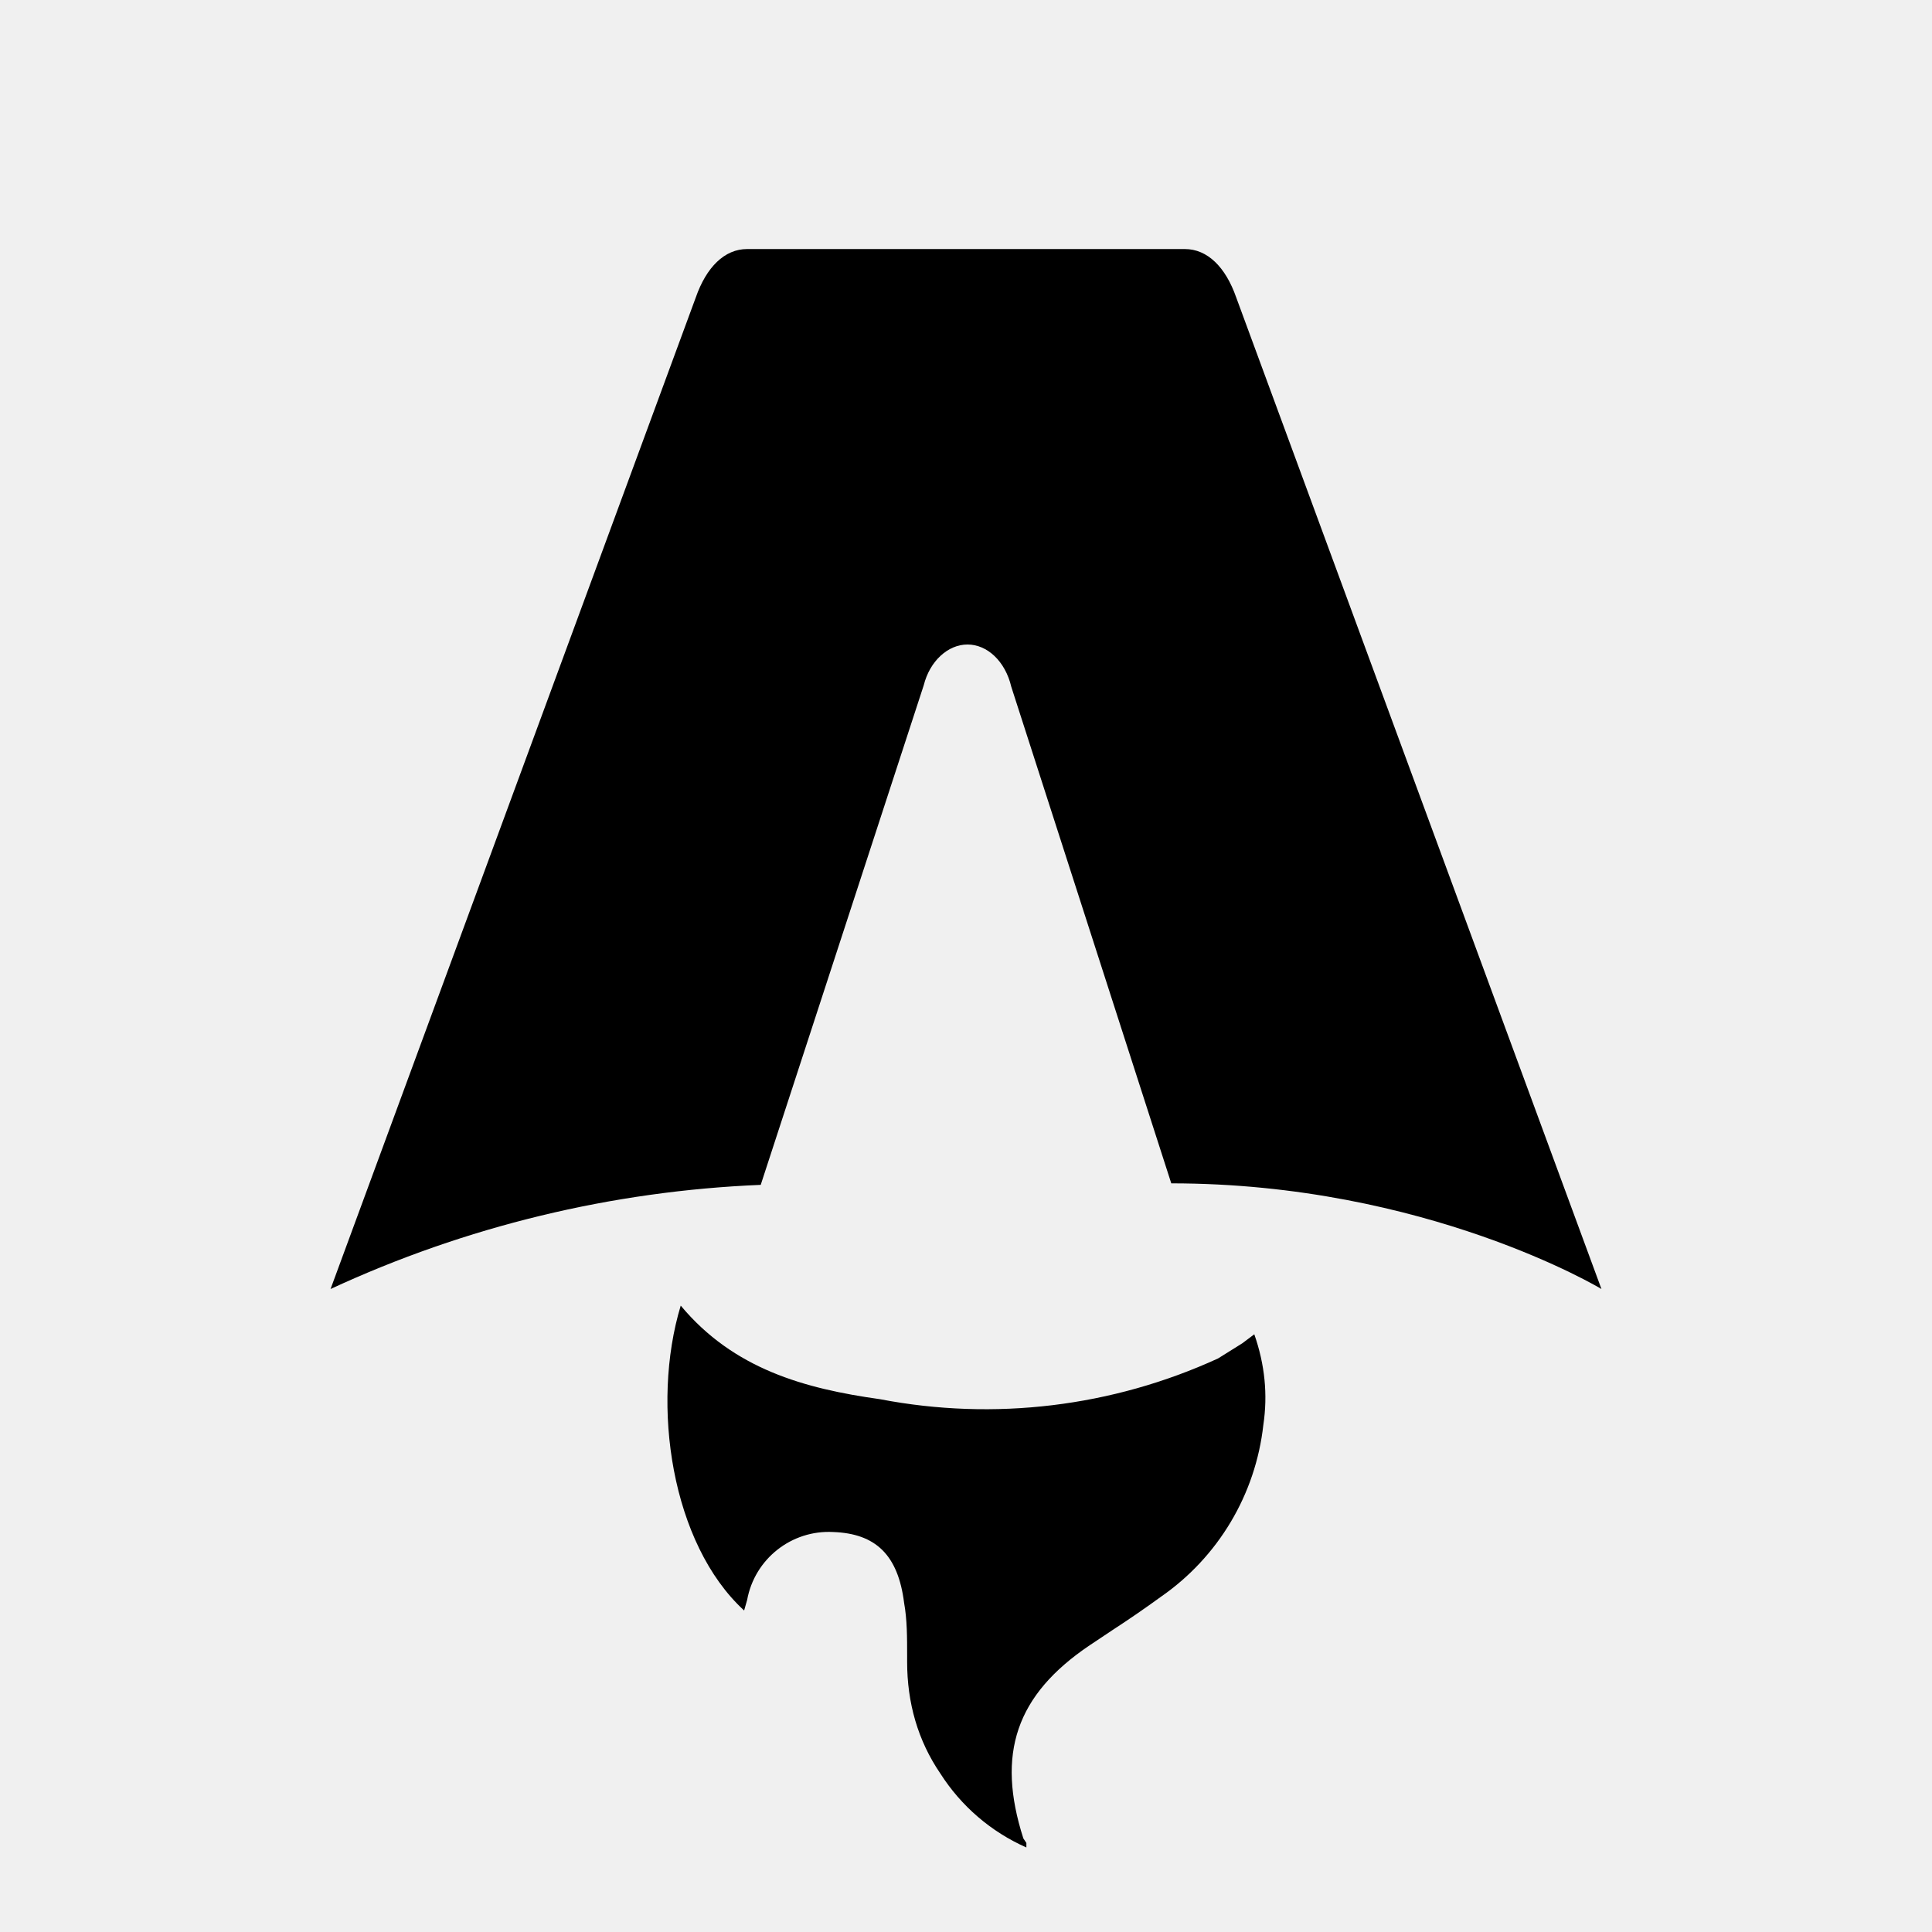
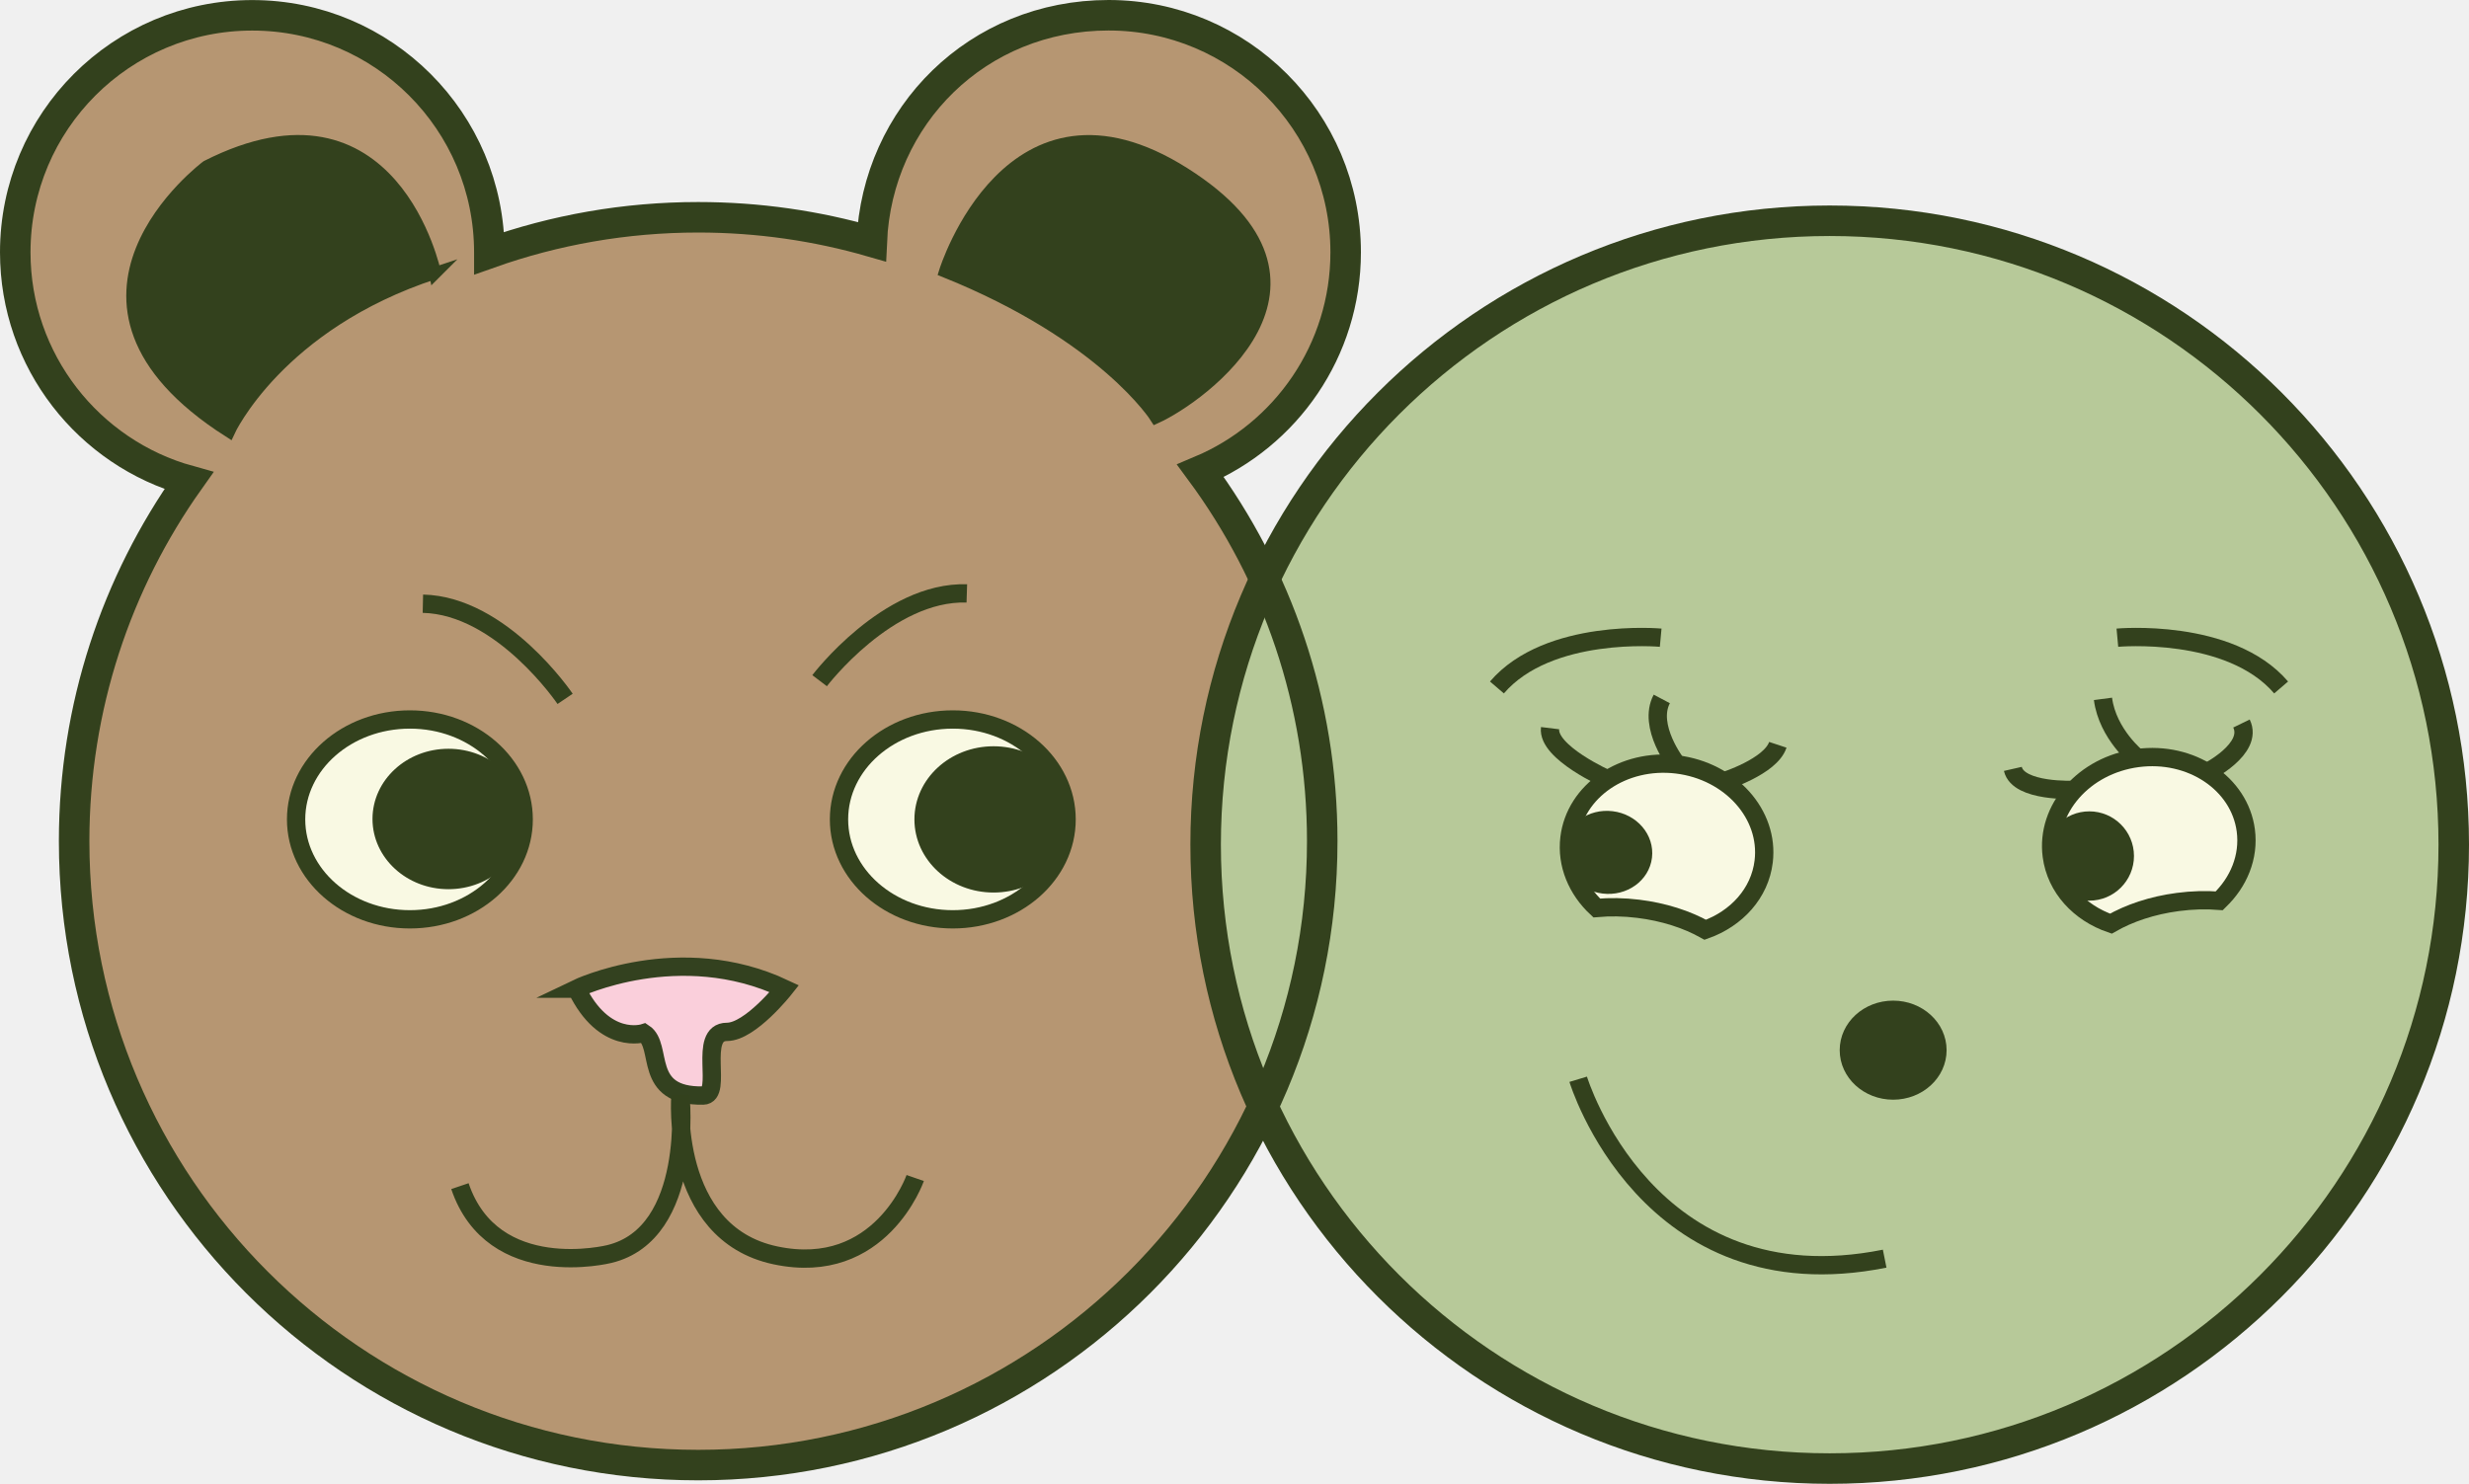
- <svg xmlns="http://www.w3.org/2000/svg" fill="none" viewBox="0 0 128 128">
-   <path d="M50.4 78.5a75.1 75.1 0 0 0-28.5 6.9l24.2-65.7c.7-2 1.9-3.2 3.4-3.2h29c1.5 0 2.7 1.2 3.4 3.2l24.2 65.7s-11.6-7-28.5-7L67 45.5c-.4-1.7-1.6-2.8-2.9-2.8-1.3 0-2.5 1.1-2.9 2.7L50.4 78.5Zm-1.1 28.2Zm-4.2-20.2c-2 6.6-.6 15.8 4.2 20.2a17.5 17.5 0 0 1 .2-.7 5.5 5.5 0 0 1 5.7-4.5c2.8.1 4.3 1.5 4.7 4.7.2 1.1.2 2.3.2 3.5v.4c0 2.7.7 5.2 2.2 7.4a13 13 0 0 0 5.7 4.9v-.3l-.2-.3c-1.8-5.6-.5-9.5 4.4-12.8l1.5-1a73 73 0 0 0 3.2-2.2 16 16 0 0 0 6.8-11.4c.3-2 .1-4-.6-6l-.8.6-1.6 1a37 37 0 0 1-22.4 2.7c-5-.7-9.7-2-13.2-6.2Z" />
-   <style>
-         path { fill: #000; }
-         @media (prefers-color-scheme: dark) {
-             path { fill: #FFF; }
-         }
+ <svg xmlns="http://www.w3.org/2000/svg" viewBox="0 0 404.66 243.25">
+   <defs>
+     <style>
+       .cls-1 {
+         fill: #facfdb;
+         stroke: #33411f;
+       }
+ 
+       .cls-1, .cls-2, .cls-3, .cls-4 {
+         stroke-miterlimit: 10;
+       }
+ 
+       .cls-1, .cls-3 {
+         stroke-width: 3px;
+       }
+ 
+       .cls-2 {
+         fill: #33411d;
+         stroke-width: 2px;
+       }
+ 
+       .cls-2, .cls-3, .cls-4 {
+         stroke: #33411d;
+       }
+ 
+       .cls-5 {
+         fill: #b69672;
+       }
+ 
+       .cls-6 {
+         fill: #b7c999;
+       }
+ 
+       .cls-3, .cls-4 {
+         fill: none;
+       }
+ 
+       .cls-7 {
+         fill: #f9f9e3;
+       }
+ 
+       .cls-4 {
+         stroke-width: 5px;
+       }
    </style>
+   </defs>
+   <g id="Layer_3" data-name="Layer 3">
+     <ellipse class="cls-5" cx="115.32" cy="137.9" rx="103.17" ry="102.28" />
+     <ellipse class="cls-6" cx="300.39" cy="140.33" rx="103.17" ry="102.28" />
+     <ellipse class="cls-7" cx="67.18" cy="134.42" rx="17.52" ry="15.74" />
+     <ellipse class="cls-7" cx="156.16" cy="133.69" rx="17.52" ry="15.74" />
+     <circle class="cls-5" cx="41.73" cy="41.73" r="39.23" />
+     <circle class="cls-5" cx="181.06" cy="41.73" r="39.23" />
+     <path class="cls-7" d="M261.42,148.78s-12.46-15.76,5.75-22.73,24.28,13.87,21.66,16.99-6.24,9.57-8.53,9.38-12.14-4.95-18.87-3.63Z" />
+     <path class="cls-7" d="M364.09,148.02s12.46-15.76-5.75-22.73c-18.21-6.97-24.28,13.87-21.66,16.99s6.24,9.57,8.53,9.38,12.14-4.95,18.87-3.63Z" />
+   </g>
+   <g id="Layer_1" data-name="Layer 1">
+     <path class="cls-2" d="M154.9,44.5s10.62-34.17,39.2-16.07c28.57,18.1,2.69,36.68-4.63,40,0,0-8.4-13.4-34.57-23.93Z" />
+     <path class="cls-2" d="M71.3,44.76s-6.82-32.99-37.4-17.48c0,0-29.73,22.15,3.62,43.43,0,0,8.06-17.57,33.79-25.96Z" />
+     <circle class="cls-4" cx="299.88" cy="138.47" r="102.28" />
+     <ellipse class="cls-3" cx="67.18" cy="134.33" rx="18.65" ry="16.38" />
+     <ellipse class="cls-3" cx="156.16" cy="134.33" rx="18.65" ry="16.38" />
+     <path class="cls-1" d="M94.49,162.08s16.87-8.11,34.07,0c0,0-5.59,7.08-9.41,7.08-4.89,0-.55,10.38-3.89,10.44-10.06.18-6.49-8.11-9.73-10.24,0,0-6.49,2.13-11.03-7.28Z" />
+     <path class="cls-3" d="M75.38,194.45c5.39,15.93,24.49,11.13,24.49,11.13,14.02-3.38,11.65-25.98,11.65-25.98,0,0-1.84,22.52,15.57,26.2,17.24,3.65,22.91-12.68,22.91-12.68" />
+     <ellipse class="cls-2" cx="73.5" cy="134.26" rx="11.45" ry="10.51" />
+     <ellipse class="cls-2" cx="162.84" cy="134.33" rx="11.97" ry="10.99" />
+     <ellipse class="cls-2" cx="263.51" cy="139.74" rx="5.8" ry="6.32" transform="translate(93.1 384.55) rotate(-83.1)" />
+     <circle class="cls-2" cx="342.43" cy="140.33" r="6.32" />
+     <ellipse class="cls-2" cx="310.28" cy="172.16" rx="7.76" ry="7.12" />
+     <path class="cls-3" d="M263.51,127.77s-9.95-4.4-9.46-8.4" />
+     <path class="cls-3" d="M274.84,125.32s-4.87-6.23-2.48-10.74" />
+     <path class="cls-3" d="M282.48,128.1s7.71-2.4,8.9-6" />
+     <path class="cls-3" d="M339.98,129.48s-9.2.44-10.08-3.43" />
+     <path class="cls-3" d="M350.34,124.28s-4.91-3.9-5.67-9.71" />
+     <path class="cls-3" d="M361.68,126.62s7.72-3.84,5.69-8.01" />
+     <path class="cls-3" d="M261.7,148.85c2.14-.19,4.43-.16,6.78.13,4.2.51,7.99,1.75,11.01,3.44,5.12-1.82,8.94-5.97,9.57-11.19.94-7.72-5.43-14.84-14.22-15.91-8.79-1.06-16.67,4.33-17.61,12.05-.53,4.34,1.26,8.49,4.47,11.48Z" />
+     <path class="cls-3" d="M363.72,147.67c-2.14-.17-4.43-.11-6.78.2-4.2.55-7.98,1.83-10.97,3.55-5.14-1.76-9-5.87-9.69-11.09-1.02-7.71,5.28-14.9,14.06-16.06s16.72,4.16,17.74,11.87c.57,4.33-1.17,8.5-4.35,11.52Z" />
+     <path class="cls-3" d="M258.66,176.93s11.25,37.22,50.23,29.41" />
+     <path class="cls-3" d="M347.03,104.54s18.4-1.69,26.84,8.16" />
+     <path class="cls-3" d="M134.33,111.59s11.16-14.72,24.13-14.31" />
+     <path class="cls-3" d="M272.18,104.54s-18.4-1.69-26.84,8.16" />
+     <path class="cls-3" d="M92.62,114.57s-10.34-15.31-23.31-15.6" />
+     <path class="cls-4" d="M220.55,41.36c0-21.46-17.4-38.86-38.86-38.86s-37.91,16.47-38.81,37.13c-9.03-2.61-18.58-4.01-28.45-4.01-12.01,0-23.53,2.08-34.23,5.88,0-.04,0-.09,0-.13,0-21.46-17.4-38.86-38.86-38.86S2.5,19.9,2.5,41.36c0,17.85,12.05,32.89,28.45,37.44-11.84,16.69-18.8,37.08-18.8,59.1,0,56.49,45.79,102.28,102.28,102.28s102.28-45.79,102.28-102.28c0-22.73-7.42-43.73-19.96-60.71,13.98-5.88,23.8-19.71,23.8-35.83Z" />
+   </g>
</svg>
